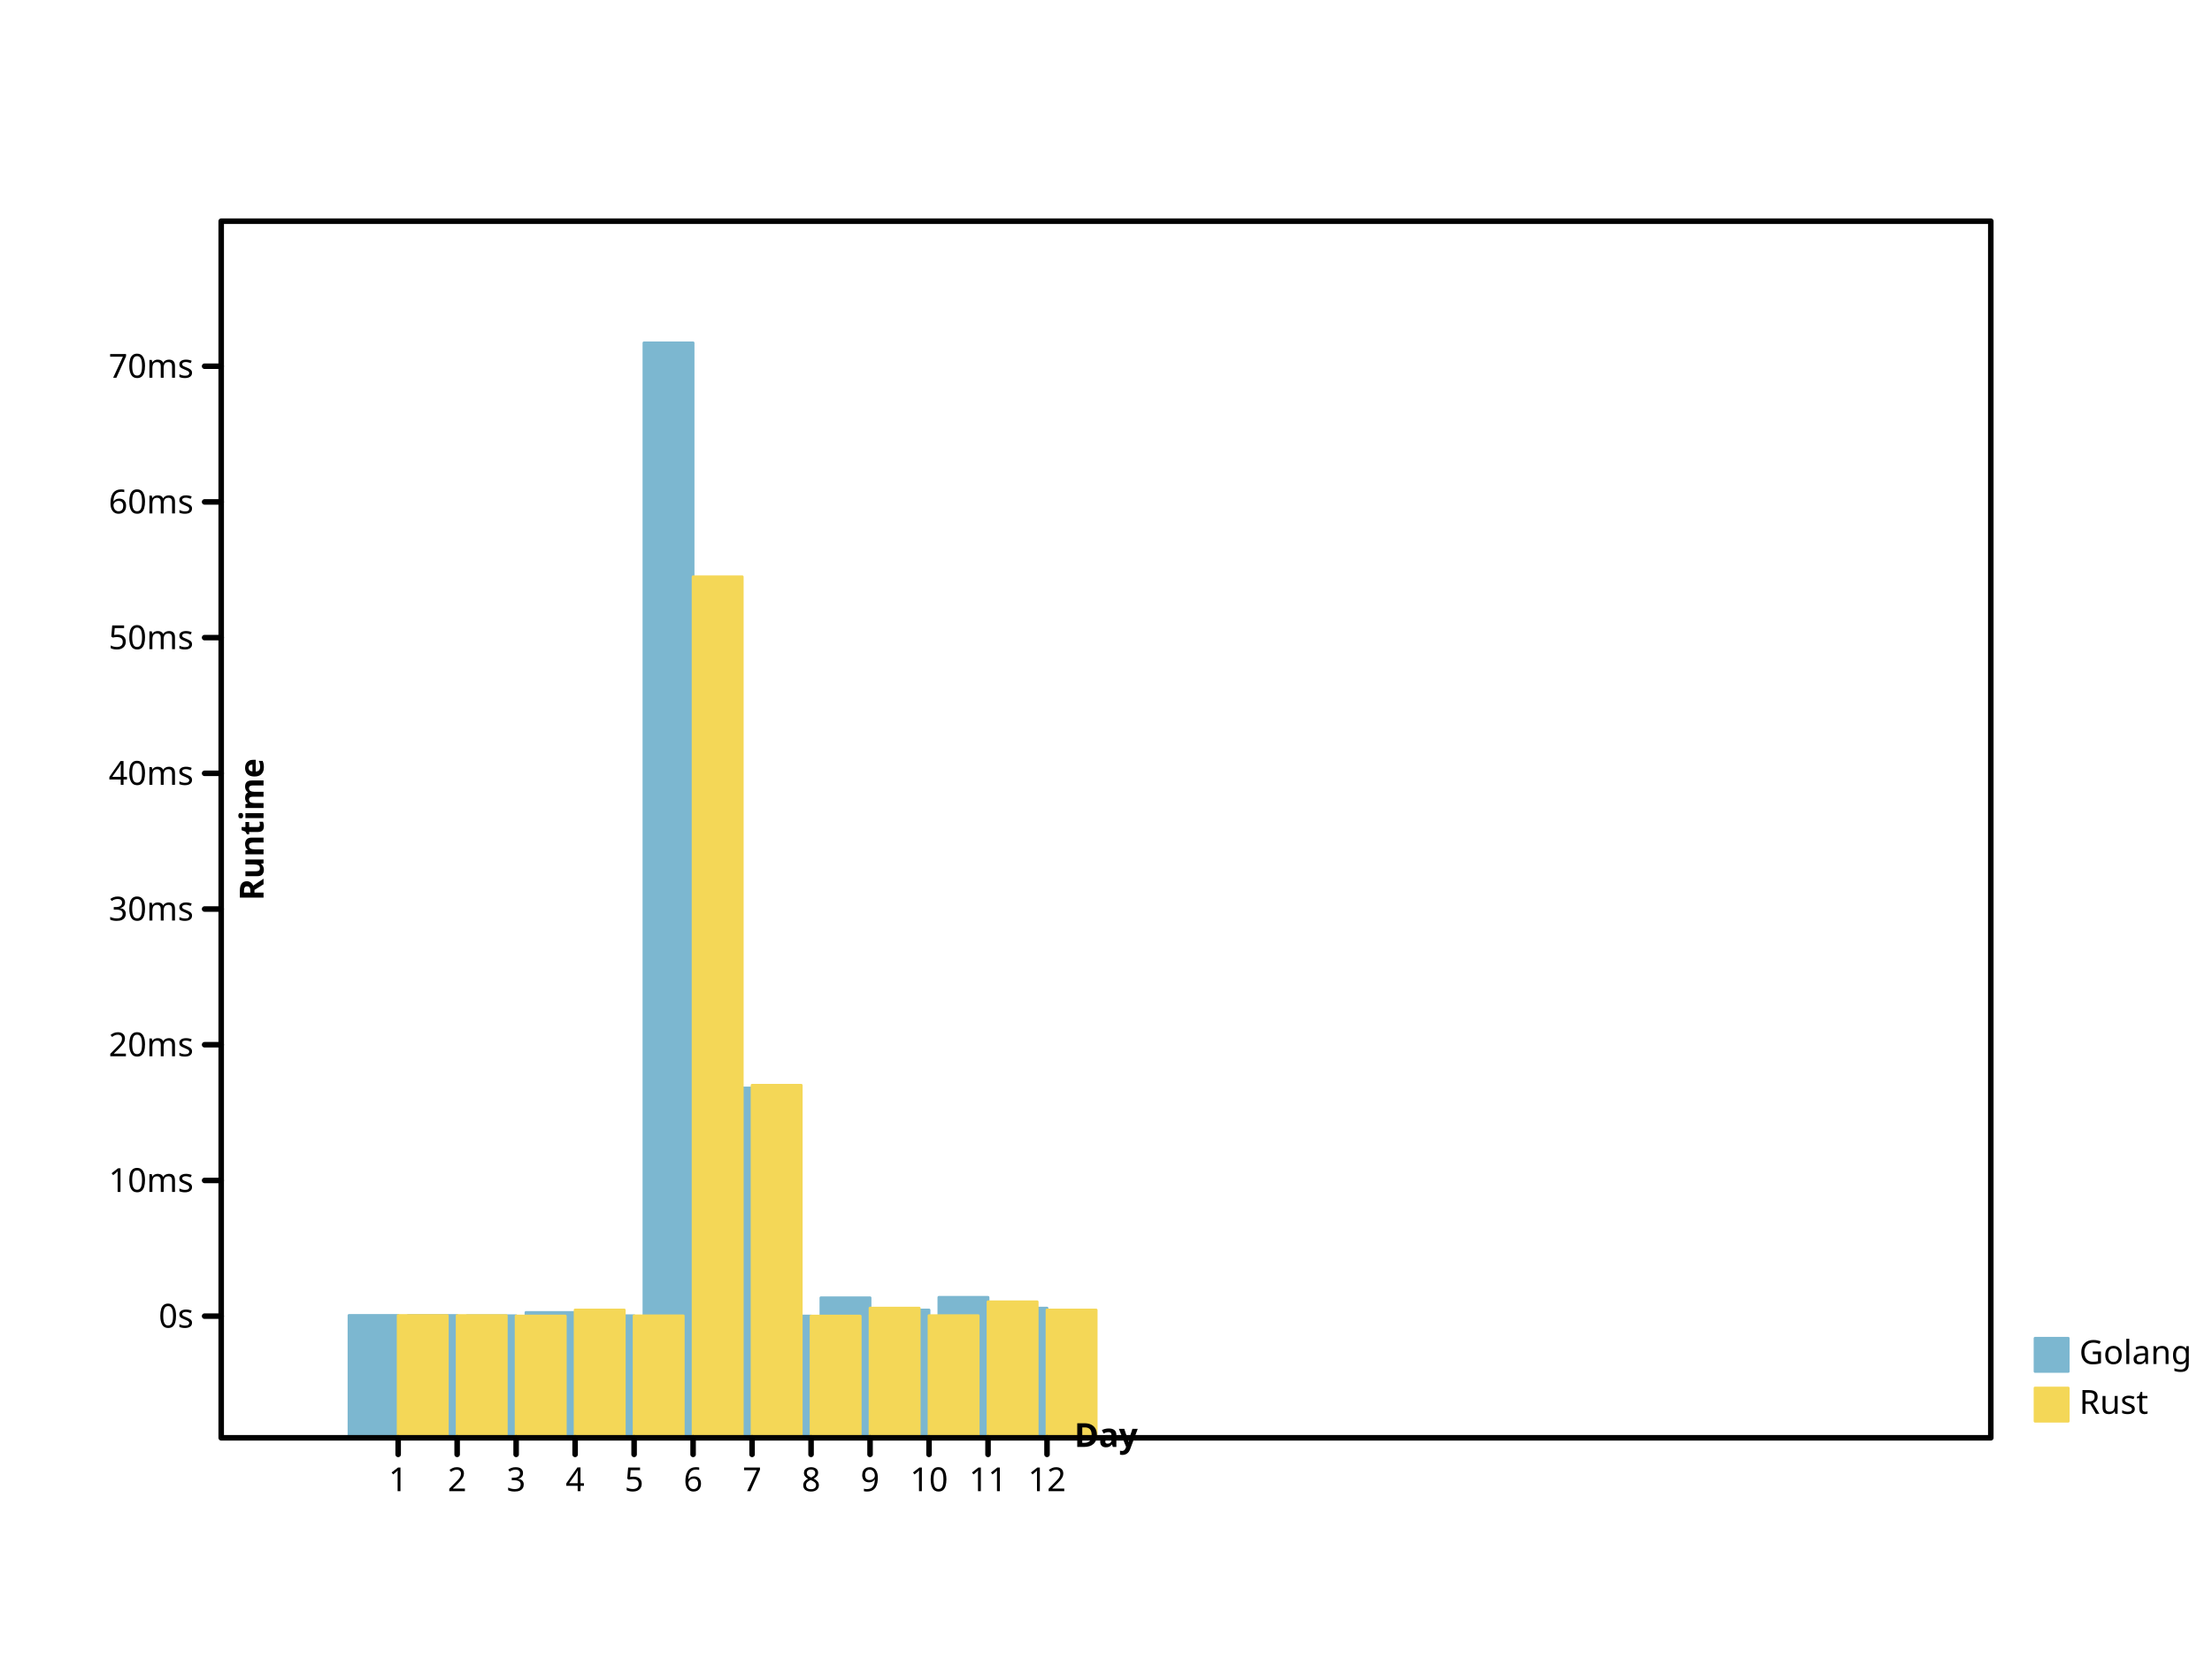
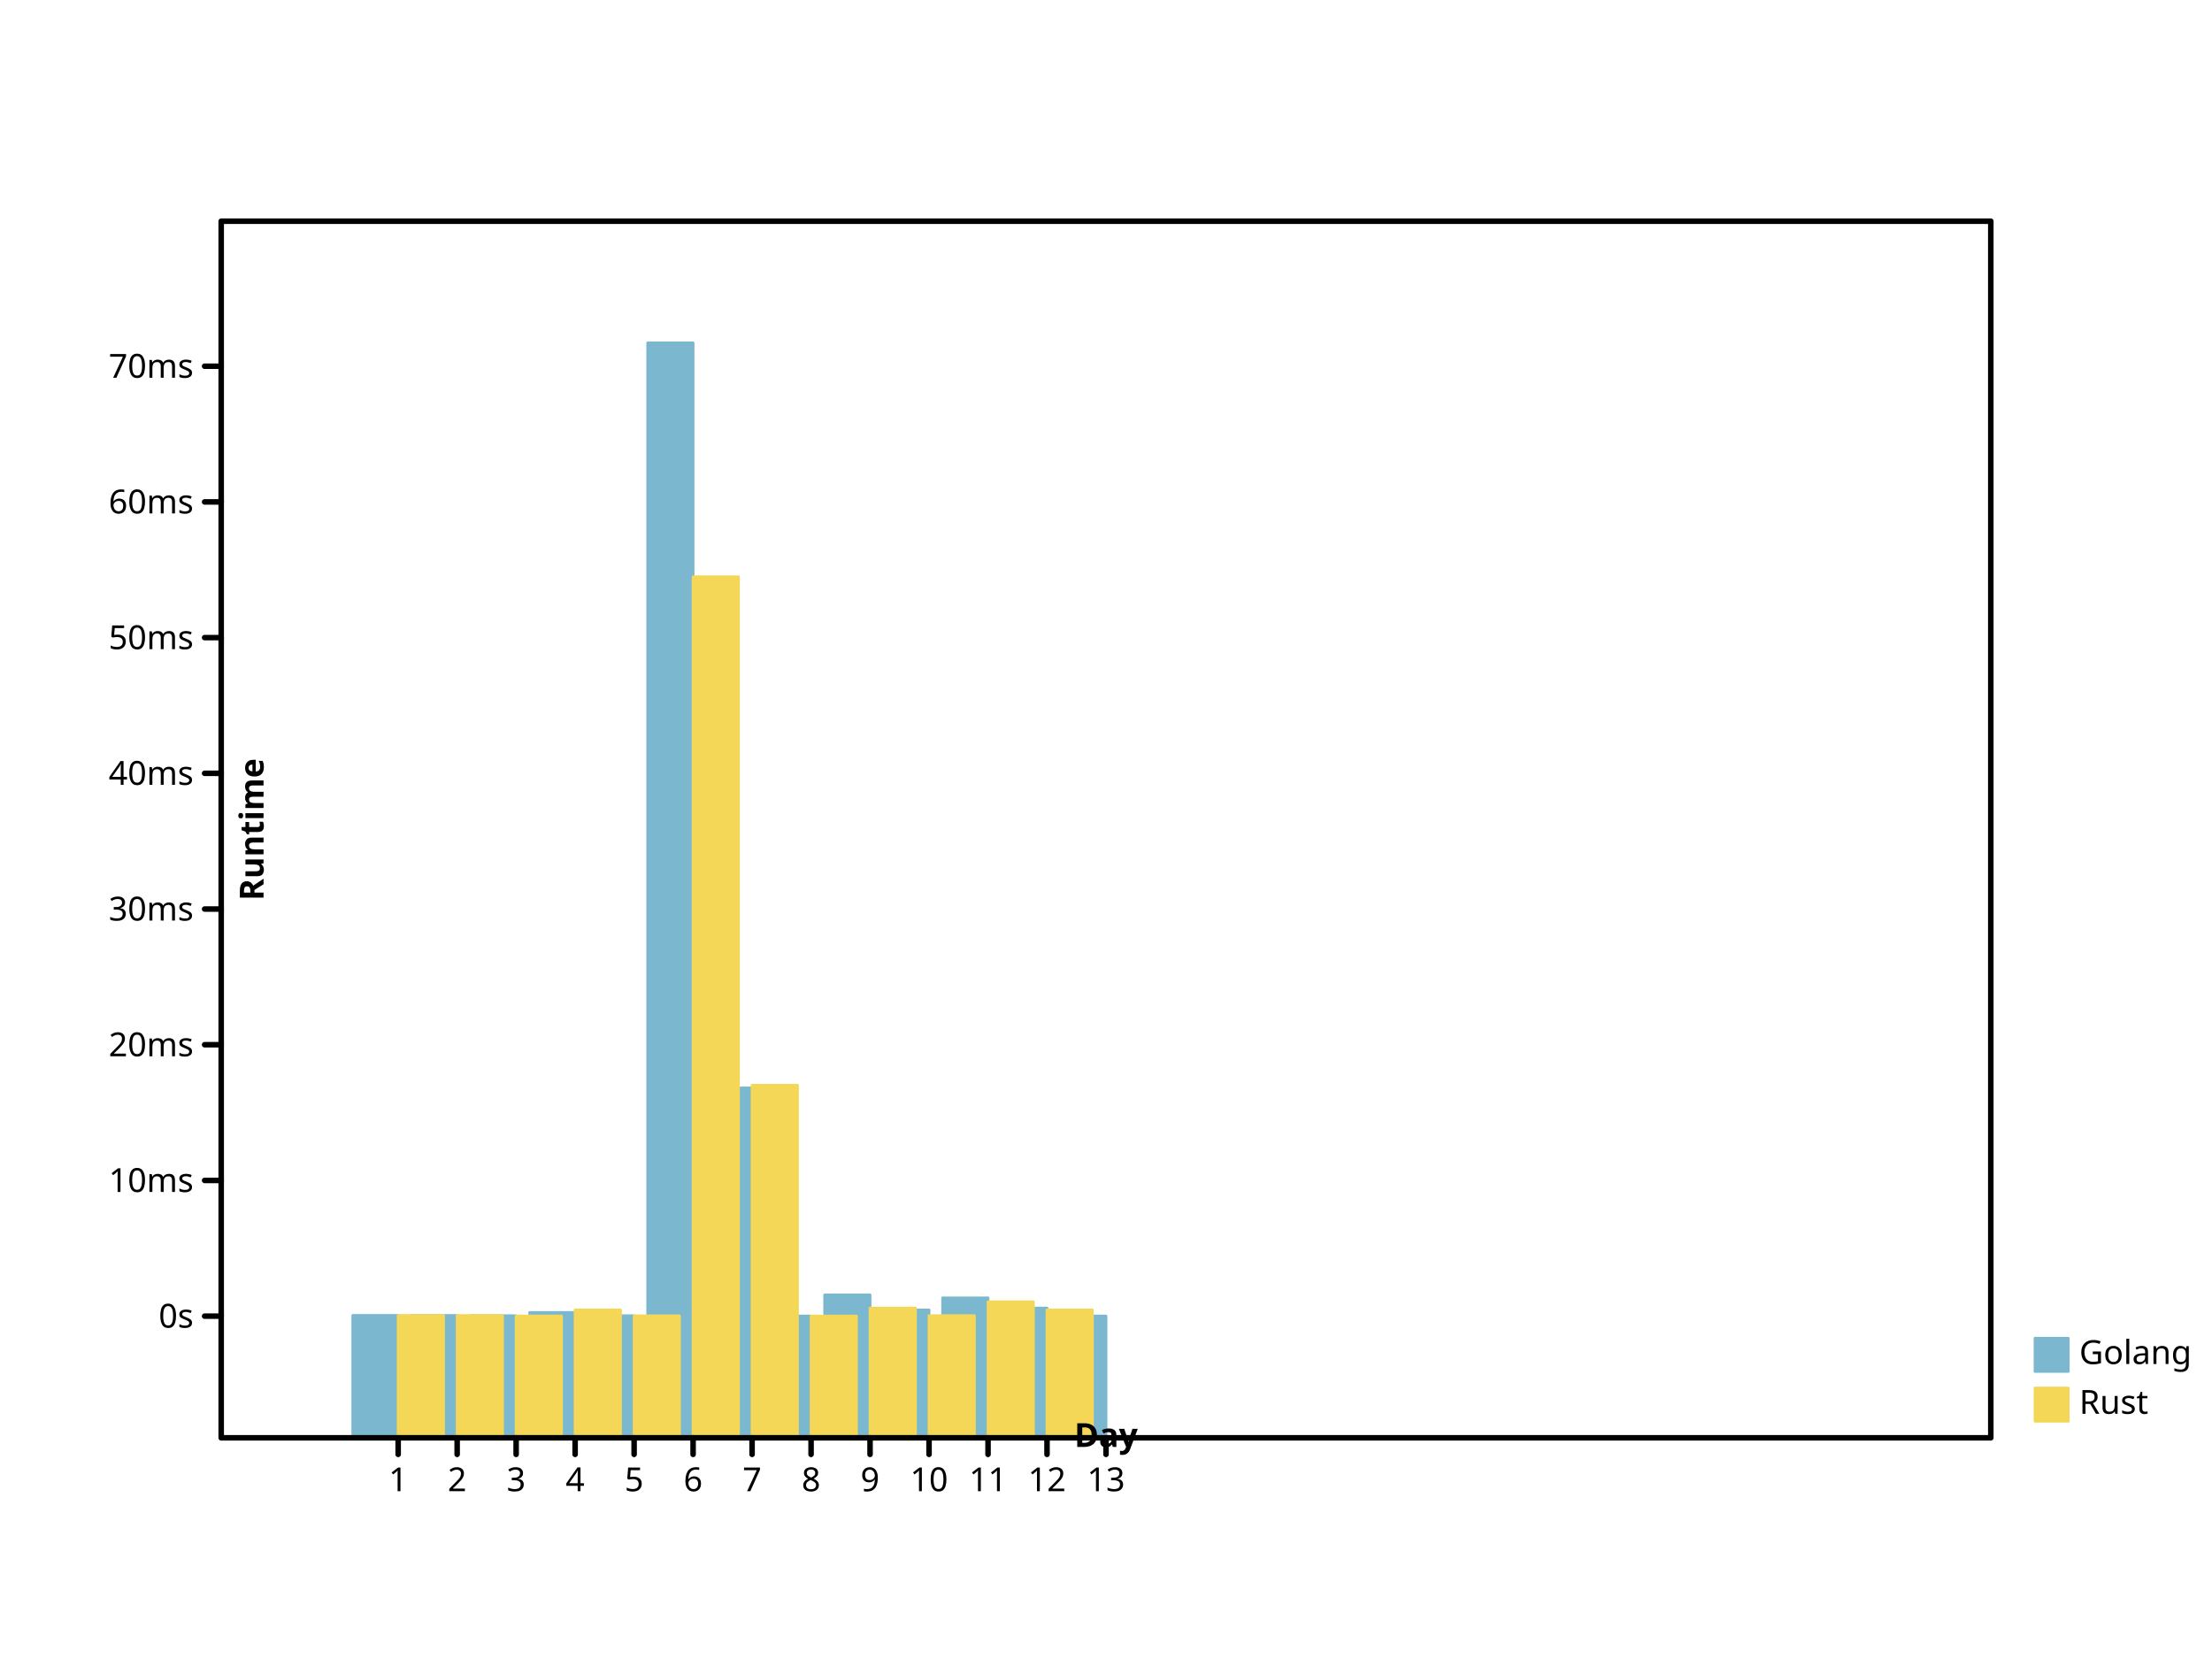
- <svg xmlns="http://www.w3.org/2000/svg" viewbox="0 0 800 600" preserveAspectRatio="xMidYMid meet" width="800" height="600">
+ <svg xmlns="http://www.w3.org/2000/svg" width="800" height="600" viewbox="0 0 800 600" preserveAspectRatio="xMidYMid meet">
  <defs>
-     <marker viewBox="0 0 10 10 " refX="5" refY="5" markerUnits="userSpaceOnUse" markerWidth="2%" markerHeight="2%" id="circle">
-       <circle r="3" fill="none" stroke="black" cx="5" cy="5" />
+     <marker refX="5" refY="5" markerUnits="userSpaceOnUse" markerWidth="2%" markerHeight="2%" id="circle" viewBox="0 0 10 10 ">
+       <circle cx="5" cy="5" r="3" fill="none" stroke="black" />
    </marker>
-     <marker markerWidth="2%" markerHeight="2%" id="filled-circle" viewBox="0 0 10 10 " refX="5" refY="5" markerUnits="userSpaceOnUse">
-       <circle r="3" fill="black" stroke="none" cx="5" cy="5" />
+     <marker viewBox="0 0 10 10 " refX="5" refY="5" markerUnits="userSpaceOnUse" markerWidth="2%" markerHeight="2%" id="filled-circle">
+       <circle cx="5" cy="5" r="3" fill="black" stroke="none" />
    </marker>
-     <marker viewBox="0 0 10 10 " refX="5" refY="5" markerUnits="userSpaceOnUse" markerWidth="2%" markerHeight="2%" id="square">
-       <rect stroke="black" x="2" y="2" width="6" height="6" fill="none" />
+     <marker markerUnits="userSpaceOnUse" markerWidth="2%" markerHeight="2%" id="square" viewBox="0 0 10 10 " refX="5" refY="5">
+       <rect height="6" fill="none" stroke="black" x="2" y="2" width="6" />
    </marker>
-     <marker refX="5" refY="5" markerUnits="userSpaceOnUse" markerWidth="2%" markerHeight="2%" id="filled-square" viewBox="0 0 10 10 ">
-       <rect y="2" width="6" height="6" fill="black" stroke="none" x="2" />
+     <marker markerUnits="userSpaceOnUse" markerWidth="2%" markerHeight="2%" id="filled-square" viewBox="0 0 10 10 " refX="5" refY="5">
+       <rect height="6" fill="black" stroke="none" x="2" y="2" width="6" />
    </marker>
  </defs>
-   <g stroke="hsl(198, 47%, 65%)" stroke-width="1px" stroke-linecap="round" stroke-linejoin="round" transform="translate(80 520 )scale(1 -1 )" fill="hsl(198, 47%, 65%)">
-     <rect width="1.777778e+01" height="4.426328e+01" vector-effect="non-scaling-stroke" x="4.622222e+01" y="0" />
-     <rect width="1.777778e+01" height="4.423326e+01" vector-effect="non-scaling-stroke" x="6.755556e+01" y="0" />
-     <rect x="8.888889e+01" y="0" width="1.777778e+01" height="4.414482e+01" vector-effect="non-scaling-stroke" />
-     <rect vector-effect="non-scaling-stroke" x="1.102222e+02" y="0" width="1.777778e+01" height="4.533401e+01" />
-     <rect x="1.315556e+02" y="0" width="1.777778e+01" height="4.414970e+01" vector-effect="non-scaling-stroke" />
-     <rect height="396" vector-effect="non-scaling-stroke" x="1.528889e+02" y="0" width="1.777778e+01" />
-     <rect x="1.742222e+02" y="0" width="1.777778e+01" height="1.265206e+02" vector-effect="non-scaling-stroke" />
-     <rect vector-effect="non-scaling-stroke" x="1.955556e+02" y="0" width="1.777778e+01" height="4.403414e+01" />
-     <rect width="1.777778e+01" height="5.064515e+01" vector-effect="non-scaling-stroke" x="2.168889e+02" y="0" />
-     <rect height="4.622438e+01" vector-effect="non-scaling-stroke" x="2.382222e+02" y="0" width="1.777778e+01" />
-     <rect width="1.777778e+01" height="5.080262e+01" vector-effect="non-scaling-stroke" x="2.595556e+02" y="0" />
-     <rect y="0" width="1.777778e+01" height="4.690133e+01" vector-effect="non-scaling-stroke" x="2.808889e+02" />
+   <g transform="translate(80 520 )scale(1 -1 )" fill="hsl(198, 47%, 65%)" stroke="hsl(198, 47%, 65%)" stroke-width="1px" stroke-linecap="round" stroke-linejoin="round">
+     <rect y="0" width="1.641026e+01" height="4.426328e+01" vector-effect="non-scaling-stroke" x="4.758974e+01" />
+     <rect height="4.423326e+01" vector-effect="non-scaling-stroke" x="6.892308e+01" y="0" width="1.641026e+01" />
+     <rect vector-effect="non-scaling-stroke" x="9.025641e+01" y="0" width="1.641026e+01" height="4.414482e+01" />
+     <rect x="1.115897e+02" y="0" width="1.641026e+01" height="4.533401e+01" vector-effect="non-scaling-stroke" />
+     <rect width="1.641026e+01" height="4.414970e+01" vector-effect="non-scaling-stroke" x="1.329231e+02" y="0" />
+     <rect y="0" width="1.641026e+01" height="396" vector-effect="non-scaling-stroke" x="1.542564e+02" />
+     <rect x="1.755897e+02" y="0" width="1.641026e+01" height="1.265206e+02" vector-effect="non-scaling-stroke" />
+     <rect vector-effect="non-scaling-stroke" x="1.969231e+02" y="0" width="1.641026e+01" height="4.403414e+01" />
+     <rect vector-effect="non-scaling-stroke" x="2.182564e+02" y="0" width="1.641026e+01" height="5.167989e+01" />
+     <rect x="2.395897e+02" y="0" width="1.641026e+01" height="4.622438e+01" vector-effect="non-scaling-stroke" />
+     <rect x="2.609231e+02" y="0" width="1.641026e+01" height="5.060396e+01" vector-effect="non-scaling-stroke" />
+     <rect width="1.641026e+01" height="4.690133e+01" vector-effect="non-scaling-stroke" x="2.822564e+02" y="0" />
+     <rect vector-effect="non-scaling-stroke" x="3.035897e+02" y="0" width="1.641026e+01" height="4.403436e+01" />
  </g>
-   <g stroke="hsl(49, 88%, 65%)" stroke-width="1px" stroke-linecap="round" stroke-linejoin="round" transform="translate(80 520 )scale(1 -1 )" fill="hsl(49, 88%, 65%)">
-     <rect y="0" width="1.777778e+01" height="4.422948e+01" vector-effect="non-scaling-stroke" x="64" />
-     <rect y="0" width="1.777778e+01" height="4.421116e+01" vector-effect="non-scaling-stroke" x="8.533333e+01" />
-     <rect x="1.066667e+02" y="0" width="1.777778e+01" height="4.404346e+01" vector-effect="non-scaling-stroke" />
-     <rect height="4.622662e+01" vector-effect="non-scaling-stroke" x="128" y="0" width="1.777778e+01" />
-     <rect y="0" width="1.777778e+01" height="4.410670e+01" vector-effect="non-scaling-stroke" x="1.493333e+02" />
-     <rect vector-effect="non-scaling-stroke" x="1.706667e+02" y="0" width="1.777778e+01" height="3.114004e+02" />
-     <rect vector-effect="non-scaling-stroke" x="192" y="0" width="1.777778e+01" height="1.275011e+02" />
-     <rect width="1.777778e+01" height="4.401625e+01" vector-effect="non-scaling-stroke" x="2.133333e+02" y="0" />
-     <rect width="1.777778e+01" height="4.690768e+01" vector-effect="non-scaling-stroke" x="2.346667e+02" y="0" />
-     <rect vector-effect="non-scaling-stroke" x="256" y="0" width="1.777778e+01" height="4.418291e+01" />
-     <rect x="2.773333e+02" y="0" width="1.777778e+01" height="4.918509e+01" vector-effect="non-scaling-stroke" />
-     <rect height="4.621178e+01" vector-effect="non-scaling-stroke" x="2.986667e+02" y="0" width="1.777778e+01" />
+   <g transform="translate(80 520 )scale(1 -1 )" fill="hsl(49, 88%, 65%)" stroke="hsl(49, 88%, 65%)" stroke-width="1px" stroke-linecap="round" stroke-linejoin="round">
+     <rect height="4.422948e+01" vector-effect="non-scaling-stroke" x="64" y="0" width="1.641026e+01" />
+     <rect y="0" width="1.641026e+01" height="4.421116e+01" vector-effect="non-scaling-stroke" x="8.533333e+01" />
+     <rect vector-effect="non-scaling-stroke" x="1.066667e+02" y="0" width="1.641026e+01" height="4.404346e+01" />
+     <rect width="1.641026e+01" height="4.622662e+01" vector-effect="non-scaling-stroke" x="128" y="0" />
+     <rect x="1.493333e+02" y="0" width="1.641026e+01" height="4.410670e+01" vector-effect="non-scaling-stroke" />
+     <rect x="1.706667e+02" y="0" width="1.641026e+01" height="3.114004e+02" vector-effect="non-scaling-stroke" />
+     <rect height="1.275011e+02" vector-effect="non-scaling-stroke" x="192" y="0" width="1.641026e+01" />
+     <rect height="4.401625e+01" vector-effect="non-scaling-stroke" x="2.133333e+02" y="0" width="1.641026e+01" />
+     <rect width="1.641026e+01" height="4.690768e+01" vector-effect="non-scaling-stroke" x="2.346667e+02" y="0" />
+     <rect vector-effect="non-scaling-stroke" x="256" y="0" width="1.641026e+01" height="4.418291e+01" />
+     <rect height="4.918509e+01" vector-effect="non-scaling-stroke" x="2.773333e+02" y="0" width="1.641026e+01" />
+     <rect width="1.641026e+01" height="4.621178e+01" vector-effect="non-scaling-stroke" x="2.986667e+02" y="0" />
  </g>
-   <g font-weight="normal" font-style="normal" text-anchor="start" stroke-width="1px" fill="hsl(198, 47%, 65%)" stroke-linecap="round" font-size="12px" font-family="sans-serif" dominant-baseline="hanging" stroke="hsl(198, 47%, 65%)" stroke-linejoin="round">
-     <rect vector-effect="non-scaling-stroke" x="736" y="484" width="12" height="12" />
+   <g dominant-baseline="hanging" font-size="12px" fill="hsl(198, 47%, 65%)" stroke-width="1px" stroke-linecap="round" stroke-linejoin="round" stroke="hsl(198, 47%, 65%)" font-family="sans-serif" font-style="normal" font-weight="normal" text-anchor="start">
+     <rect width="12" height="12" vector-effect="non-scaling-stroke" x="736" y="484" />
    <g stroke="black" fill="black">
      <text x="752" y="484" dominant-baseline="hanging" stroke="none" vector-effect="non-scaling-stroke">Golang</text>
    </g>
-     <g stroke="hsl(49, 88%, 65%)" stroke-width="1px" font-style="normal" text-anchor="start" fill="hsl(49, 88%, 65%)" stroke-linecap="round" font-size="12px" font-weight="normal" dominant-baseline="hanging" stroke-linejoin="round" font-family="sans-serif">
-       <rect vector-effect="non-scaling-stroke" x="736" y="502" width="12" height="12" />
-       <g stroke="black" fill="black">
+     <g font-weight="normal" text-anchor="start" font-size="12px" fill="hsl(49, 88%, 65%)" stroke-width="1px" stroke-linecap="round" stroke-linejoin="round" font-style="normal" dominant-baseline="hanging" stroke="hsl(49, 88%, 65%)" font-family="sans-serif">
+       <rect height="12" vector-effect="non-scaling-stroke" x="736" y="502" width="12" />
+       <g fill="black" stroke="black">
        <text stroke="none" vector-effect="non-scaling-stroke" x="752" y="502" dominant-baseline="hanging">Rust</text>
-         <g text-anchor="start" font-size="12px" stroke-width="2px" stroke-linejoin="round" font-family="sans-serif" fill="none" font-weight="normal" font-style="normal" dominant-baseline="hanging" stroke-linecap="round">
-           <rect width="640" height="440" vector-effect="non-scaling-stroke" x="80" y="80" />
+         <g fill="none" font-size="12px" stroke-linecap="round" dominant-baseline="hanging" text-anchor="start" font-family="sans-serif" font-style="normal" font-weight="normal" stroke-width="2px" stroke-linejoin="round">
+           <rect x="80" y="80" width="640" height="440" vector-effect="non-scaling-stroke" />
        </g>
-         <g dominant-baseline="hanging" transform="translate(80 520 )scale(1 -1 )" stroke="black" fill="none" stroke-linecap="round" font-family="sans-serif" font-style="normal" text-anchor="start" stroke-width="2px" stroke-linejoin="round" font-weight="normal" font-size="12px">
-           <path vector-effect="non-scaling-stroke" d="M64,0 L64,-6 M8.533333e+01,0 L8.533333e+01,-6 M1.066667e+02,0 L1.066667e+02,-6 M128,0 L128,-6 M1.493333e+02,0 L1.493333e+02,-6 M1.706667e+02,0 L1.706667e+02,-6 M192,0 L192,-6 M2.133333e+02,0 L2.133333e+02,-6 M2.346667e+02,0 L2.346667e+02,-6 M256,0 L256,-6 M2.773333e+02,0 L2.773333e+02,-6 M2.986667e+02,0 L2.986667e+02,-6 " />
+         <g stroke="black" font-weight="normal" fill="none" stroke-linecap="round" stroke-linejoin="round" font-size="12px" transform="translate(80 520 )scale(1 -1 )" text-anchor="start" stroke-width="2px" font-style="normal" dominant-baseline="hanging" font-family="sans-serif">
+           <path vector-effect="non-scaling-stroke" d="M64,0 L64,-6 M8.533333e+01,0 L8.533333e+01,-6 M1.066667e+02,0 L1.066667e+02,-6 M128,0 L128,-6 M1.493333e+02,0 L1.493333e+02,-6 M1.706667e+02,0 L1.706667e+02,-6 M192,0 L192,-6 M2.133333e+02,0 L2.133333e+02,-6 M2.346667e+02,0 L2.346667e+02,-6 M256,0 L256,-6 M2.773333e+02,0 L2.773333e+02,-6 M2.986667e+02,0 L2.986667e+02,-6 M320,0 L320,-6 " />
        </g>
-         <g font-family="sans-serif" text-anchor="middle" fill="black" font-size="12px" font-weight="normal" stroke-linejoin="round" font-style="normal" dominant-baseline="hanging" transform="translate(80 520 )scale(1 1 )" stroke-linecap="round" stroke="black" stroke-width="2px">
-           <text dominant-baseline="hanging" stroke="none" vector-effect="non-scaling-stroke" x="64" y="10">1</text>
-           <text stroke="none" vector-effect="non-scaling-stroke" x="8.533333e+01" y="10" dominant-baseline="hanging">2</text>
+         <g font-size="12px" font-weight="normal" font-family="sans-serif" transform="translate(80 520 )scale(1 1 )" stroke-linejoin="round" stroke-width="2px" stroke-linecap="round" font-style="normal" dominant-baseline="hanging" stroke="black" text-anchor="middle" fill="black">
+           <text stroke="none" vector-effect="non-scaling-stroke" x="64" y="10" dominant-baseline="hanging">1</text>
+           <text x="8.533333e+01" y="10" dominant-baseline="hanging" stroke="none" vector-effect="non-scaling-stroke">2</text>
          <text y="10" dominant-baseline="hanging" stroke="none" vector-effect="non-scaling-stroke" x="1.066667e+02">3</text>
-           <text x="128" y="10" dominant-baseline="hanging" stroke="none" vector-effect="non-scaling-stroke">4</text>
+           <text stroke="none" vector-effect="non-scaling-stroke" x="128" y="10" dominant-baseline="hanging">4</text>
          <text dominant-baseline="hanging" stroke="none" vector-effect="non-scaling-stroke" x="1.493333e+02" y="10">5</text>
-           <text stroke="none" vector-effect="non-scaling-stroke" x="1.706667e+02" y="10" dominant-baseline="hanging">6</text>
-           <text dominant-baseline="hanging" stroke="none" vector-effect="non-scaling-stroke" x="192" y="10">7</text>
+           <text x="1.706667e+02" y="10" dominant-baseline="hanging" stroke="none" vector-effect="non-scaling-stroke">6</text>
+           <text x="192" y="10" dominant-baseline="hanging" stroke="none" vector-effect="non-scaling-stroke">7</text>
          <text x="2.133333e+02" y="10" dominant-baseline="hanging" stroke="none" vector-effect="non-scaling-stroke">8</text>
-           <text x="2.346667e+02" y="10" dominant-baseline="hanging" stroke="none" vector-effect="non-scaling-stroke">9</text>
-           <text stroke="none" vector-effect="non-scaling-stroke" x="256" y="10" dominant-baseline="hanging">10</text>
-           <text stroke="none" vector-effect="non-scaling-stroke" x="2.773333e+02" y="10" dominant-baseline="hanging">11</text>
-           <text dominant-baseline="hanging" stroke="none" vector-effect="non-scaling-stroke" x="2.986667e+02" y="10">12</text>
+           <text stroke="none" vector-effect="non-scaling-stroke" x="2.346667e+02" y="10" dominant-baseline="hanging">9</text>
+           <text dominant-baseline="hanging" stroke="none" vector-effect="non-scaling-stroke" x="256" y="10">10</text>
+           <text y="10" dominant-baseline="hanging" stroke="none" vector-effect="non-scaling-stroke" x="2.773333e+02">11</text>
+           <text vector-effect="non-scaling-stroke" x="2.986667e+02" y="10" dominant-baseline="hanging" stroke="none">12</text>
+           <text y="10" dominant-baseline="hanging" stroke="none" vector-effect="non-scaling-stroke" x="320">13</text>
        </g>
-         <g font-weight="bold" text-anchor="middle" fill="black" font-size="12px" stroke-linejoin="round" font-family="sans-serif" font-style="normal" dominant-baseline="baseline" stroke-linecap="round" transform="translate(80 520 )scale(1 1 )rotate(0 0 0 )" stroke="black" stroke-width="2px">
-           <text stroke="none" vector-effect="non-scaling-stroke" x="320" y="-6" dominant-baseline="baseline">Day</text>
+         <g stroke="black" stroke-width="2px" font-style="normal" text-anchor="middle" dominant-baseline="baseline" font-family="sans-serif" transform="translate(80 520 )scale(1 1 )rotate(0 0 0 )" fill="black" stroke-linecap="round" stroke-linejoin="round" font-size="12px" font-weight="bold">
+           <text vector-effect="non-scaling-stroke" x="320" y="-6" dominant-baseline="baseline" stroke="none">Day</text>
        </g>
-         <g font-size="12px" font-weight="bold" stroke="black" stroke-linejoin="round" font-style="normal" fill="black" stroke-linecap="round" dominant-baseline="baseline" transform="translate(80 520 )scale(1 -1 )" stroke-width="2px" font-family="sans-serif" text-anchor="middle">
+         <g font-style="normal" font-weight="bold" stroke-width="2px" dominant-baseline="baseline" text-anchor="middle" fill="black" stroke-linecap="round" stroke="black" font-family="sans-serif" transform="translate(80 520 )scale(1 -1 )" stroke-linejoin="round" font-size="12px">
          <path vector-effect="non-scaling-stroke" d="M0,44 L-6,44 M0,9.307912e+01 L-6,9.307912e+01 M0,1.421582e+02 L-6,1.421582e+02 M0,1.912374e+02 L-6,1.912374e+02 M0,2.403165e+02 L-6,2.403165e+02 M0,2.893956e+02 L-6,2.893956e+02 M0,3.384747e+02 L-6,3.384747e+02 M0,3.875538e+02 L-6,3.875538e+02 " />
        </g>
-         <g stroke="black" stroke-width="2px" stroke-linejoin="round" font-family="sans-serif" fill="black" font-weight="normal" font-style="normal" text-anchor="end" dominant-baseline="middle" transform="translate(80 520 )scale(1 1 )" stroke-linecap="round" font-size="12px">
-           <text stroke="none" vector-effect="non-scaling-stroke" x="-10" y="-44" dominant-baseline="middle">0s</text>
+         <g stroke-linecap="round" stroke-linejoin="round" fill="black" stroke-width="2px" dominant-baseline="middle" stroke="black" font-family="sans-serif" font-size="12px" font-style="normal" font-weight="normal" text-anchor="end" transform="translate(80 520 )scale(1 1 )">
+           <text x="-10" y="-44" dominant-baseline="middle" stroke="none" vector-effect="non-scaling-stroke">0s</text>
          <text stroke="none" vector-effect="non-scaling-stroke" x="-10" y="-9.307912e+01" dominant-baseline="middle">10ms</text>
          <text stroke="none" vector-effect="non-scaling-stroke" x="-10" y="-1.421582e+02" dominant-baseline="middle">20ms</text>
-           <text stroke="none" vector-effect="non-scaling-stroke" x="-10" y="-1.912374e+02" dominant-baseline="middle">30ms</text>
-           <text y="-2.403165e+02" dominant-baseline="middle" stroke="none" vector-effect="non-scaling-stroke" x="-10">40ms</text>
-           <text x="-10" y="-2.893956e+02" dominant-baseline="middle" stroke="none" vector-effect="non-scaling-stroke">50ms</text>
+           <text vector-effect="non-scaling-stroke" x="-10" y="-1.912374e+02" dominant-baseline="middle" stroke="none">30ms</text>
+           <text stroke="none" vector-effect="non-scaling-stroke" x="-10" y="-2.403165e+02" dominant-baseline="middle">40ms</text>
+           <text stroke="none" vector-effect="non-scaling-stroke" x="-10" y="-2.893956e+02" dominant-baseline="middle">50ms</text>
          <text stroke="none" vector-effect="non-scaling-stroke" x="-10" y="-3.384747e+02" dominant-baseline="middle">60ms</text>
-           <text dominant-baseline="middle" stroke="none" vector-effect="non-scaling-stroke" x="-10" y="-3.875538e+02">70ms</text>
+           <text stroke="none" vector-effect="non-scaling-stroke" x="-10" y="-3.875538e+02" dominant-baseline="middle">70ms</text>
        </g>
-         <g stroke-width="2px" stroke-linejoin="round" font-style="normal" transform="translate(80 520 )scale(1 1 )rotate(-90 0 0 )" stroke-linecap="round" font-weight="bold" stroke="black" font-family="sans-serif" text-anchor="middle" dominant-baseline="hanging" fill="black" font-size="12px">
-           <text dominant-baseline="hanging" stroke="none" vector-effect="non-scaling-stroke" x="220" y="6">Runtime</text>
+         <g font-style="normal" text-anchor="middle" fill="black" font-family="sans-serif" transform="translate(80 520 )scale(1 1 )rotate(-90 0 0 )" stroke-width="2px" stroke-linejoin="round" dominant-baseline="hanging" stroke="black" stroke-linecap="round" font-size="12px" font-weight="bold">
+           <text vector-effect="non-scaling-stroke" x="220" y="6" dominant-baseline="hanging" stroke="none">Runtime</text>
        </g>
      </g>
    </g>
  </g>
</svg>
